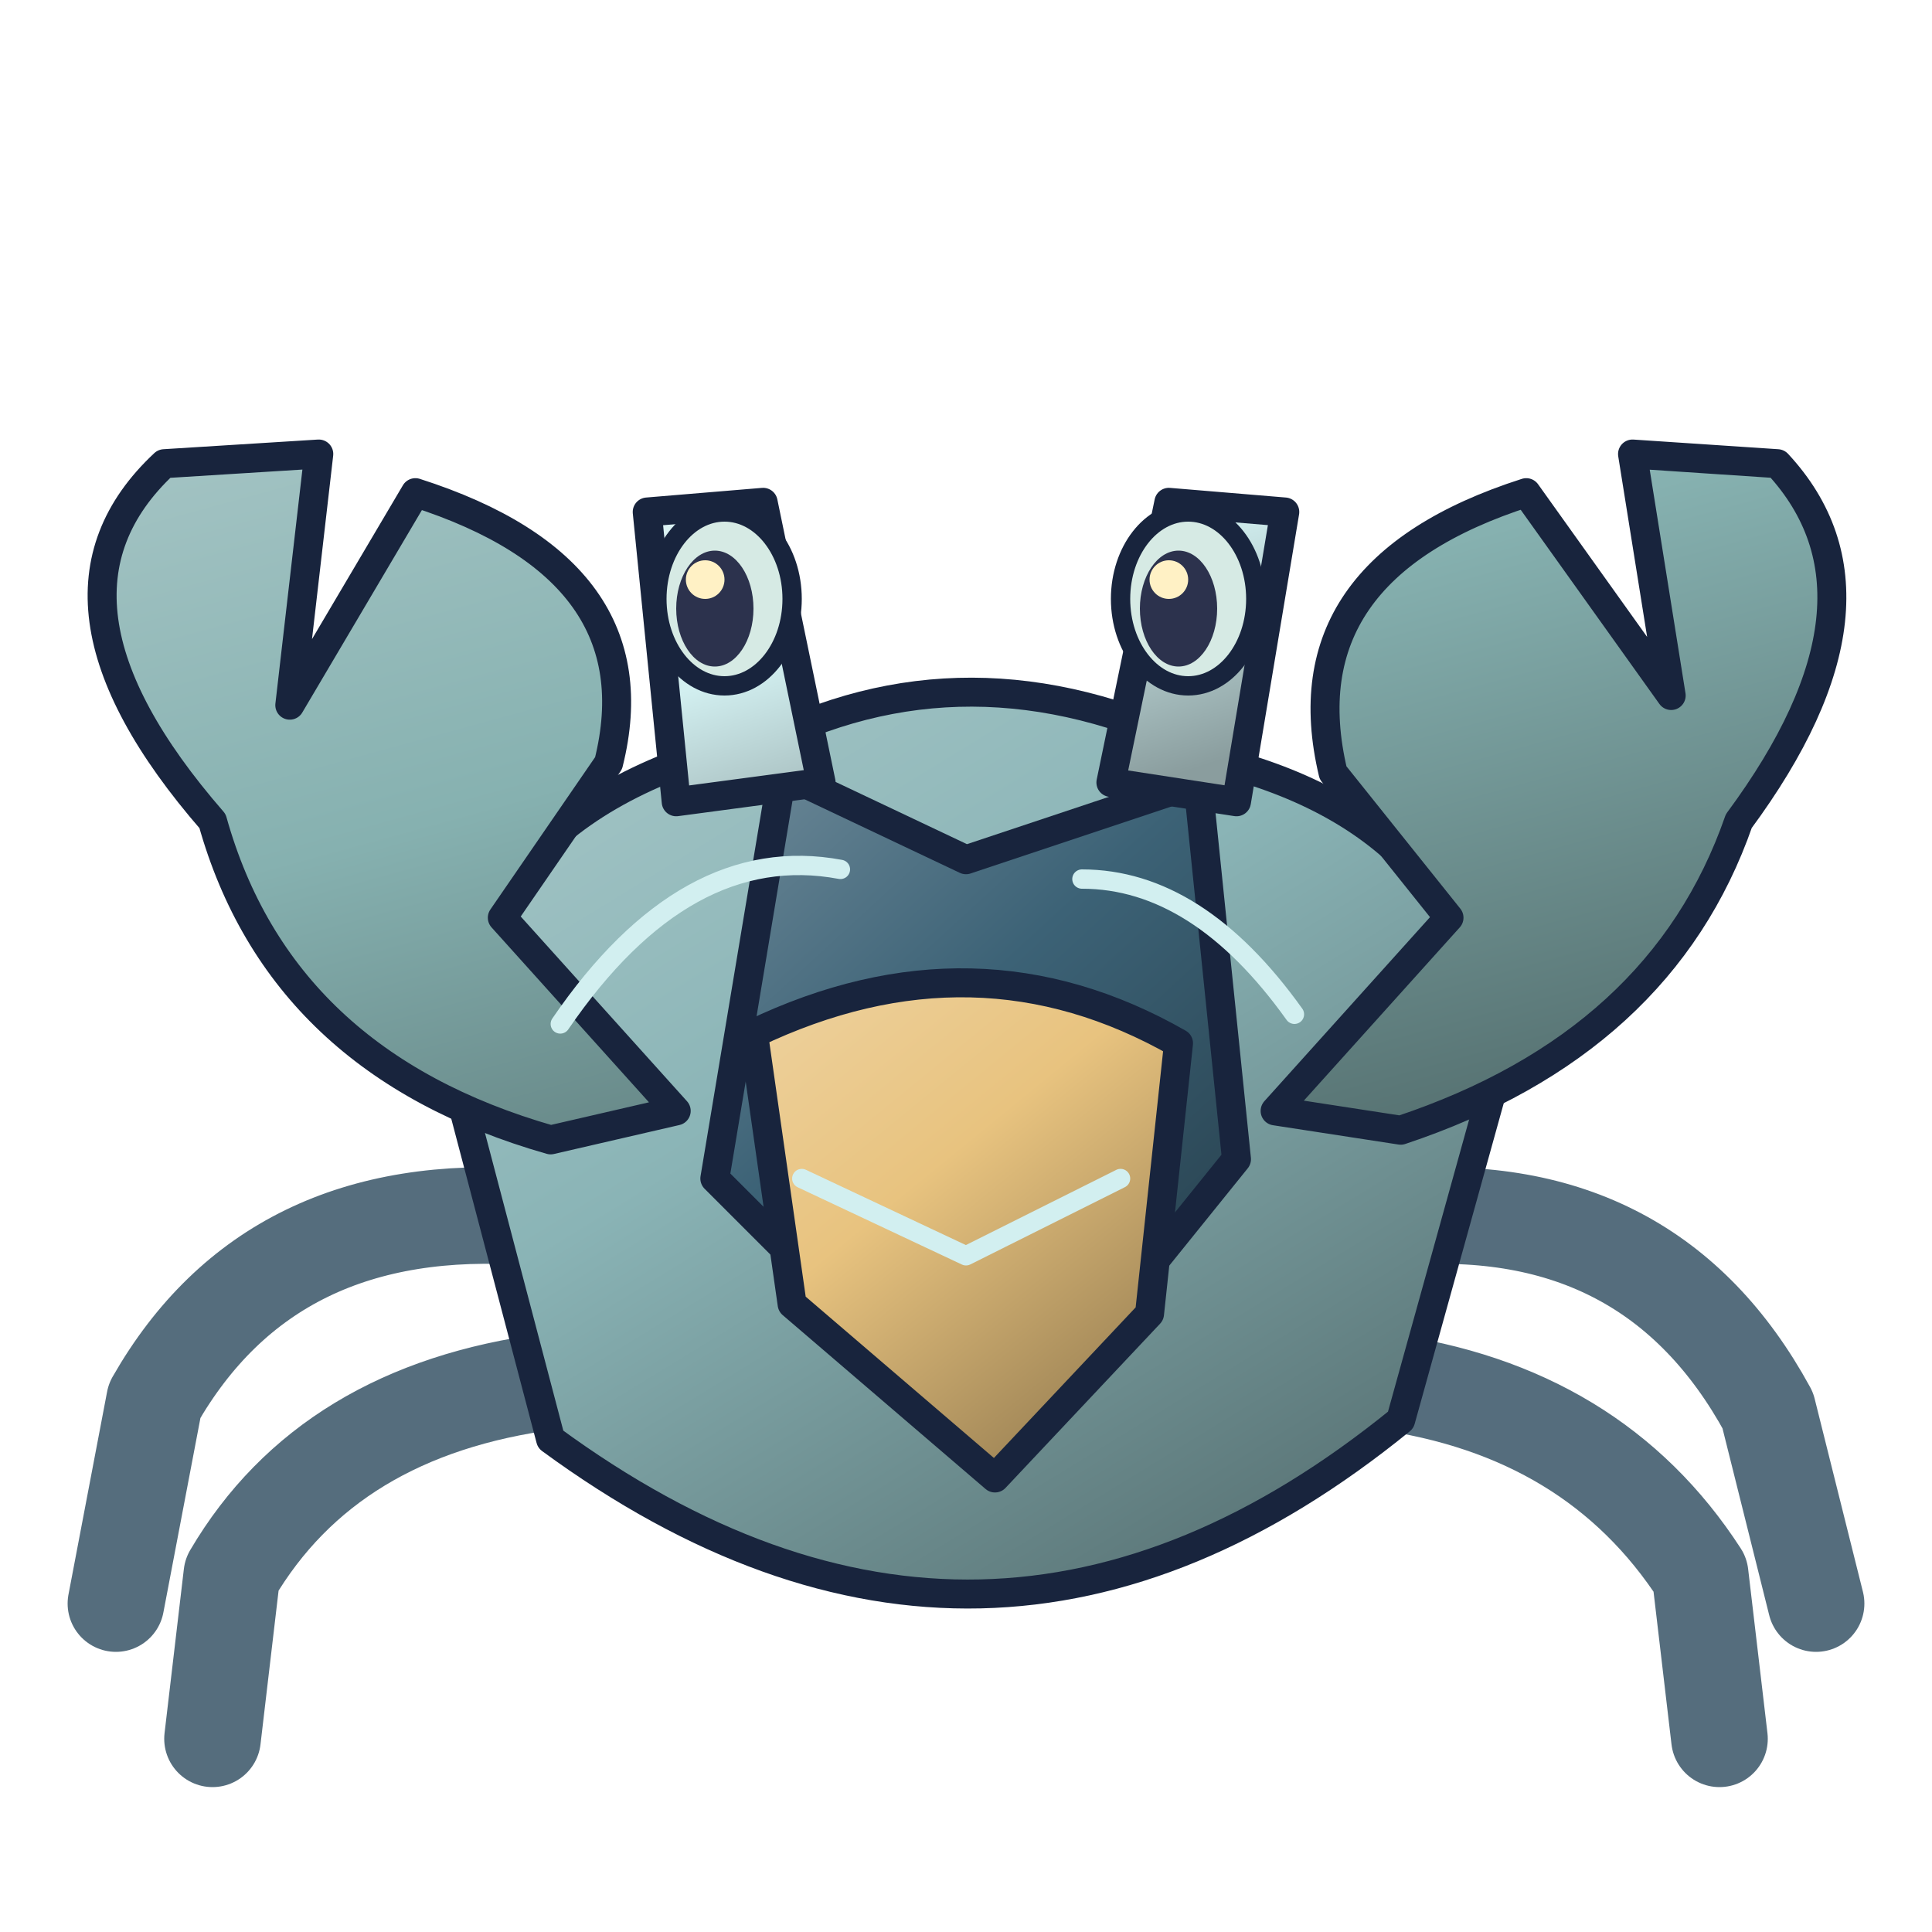
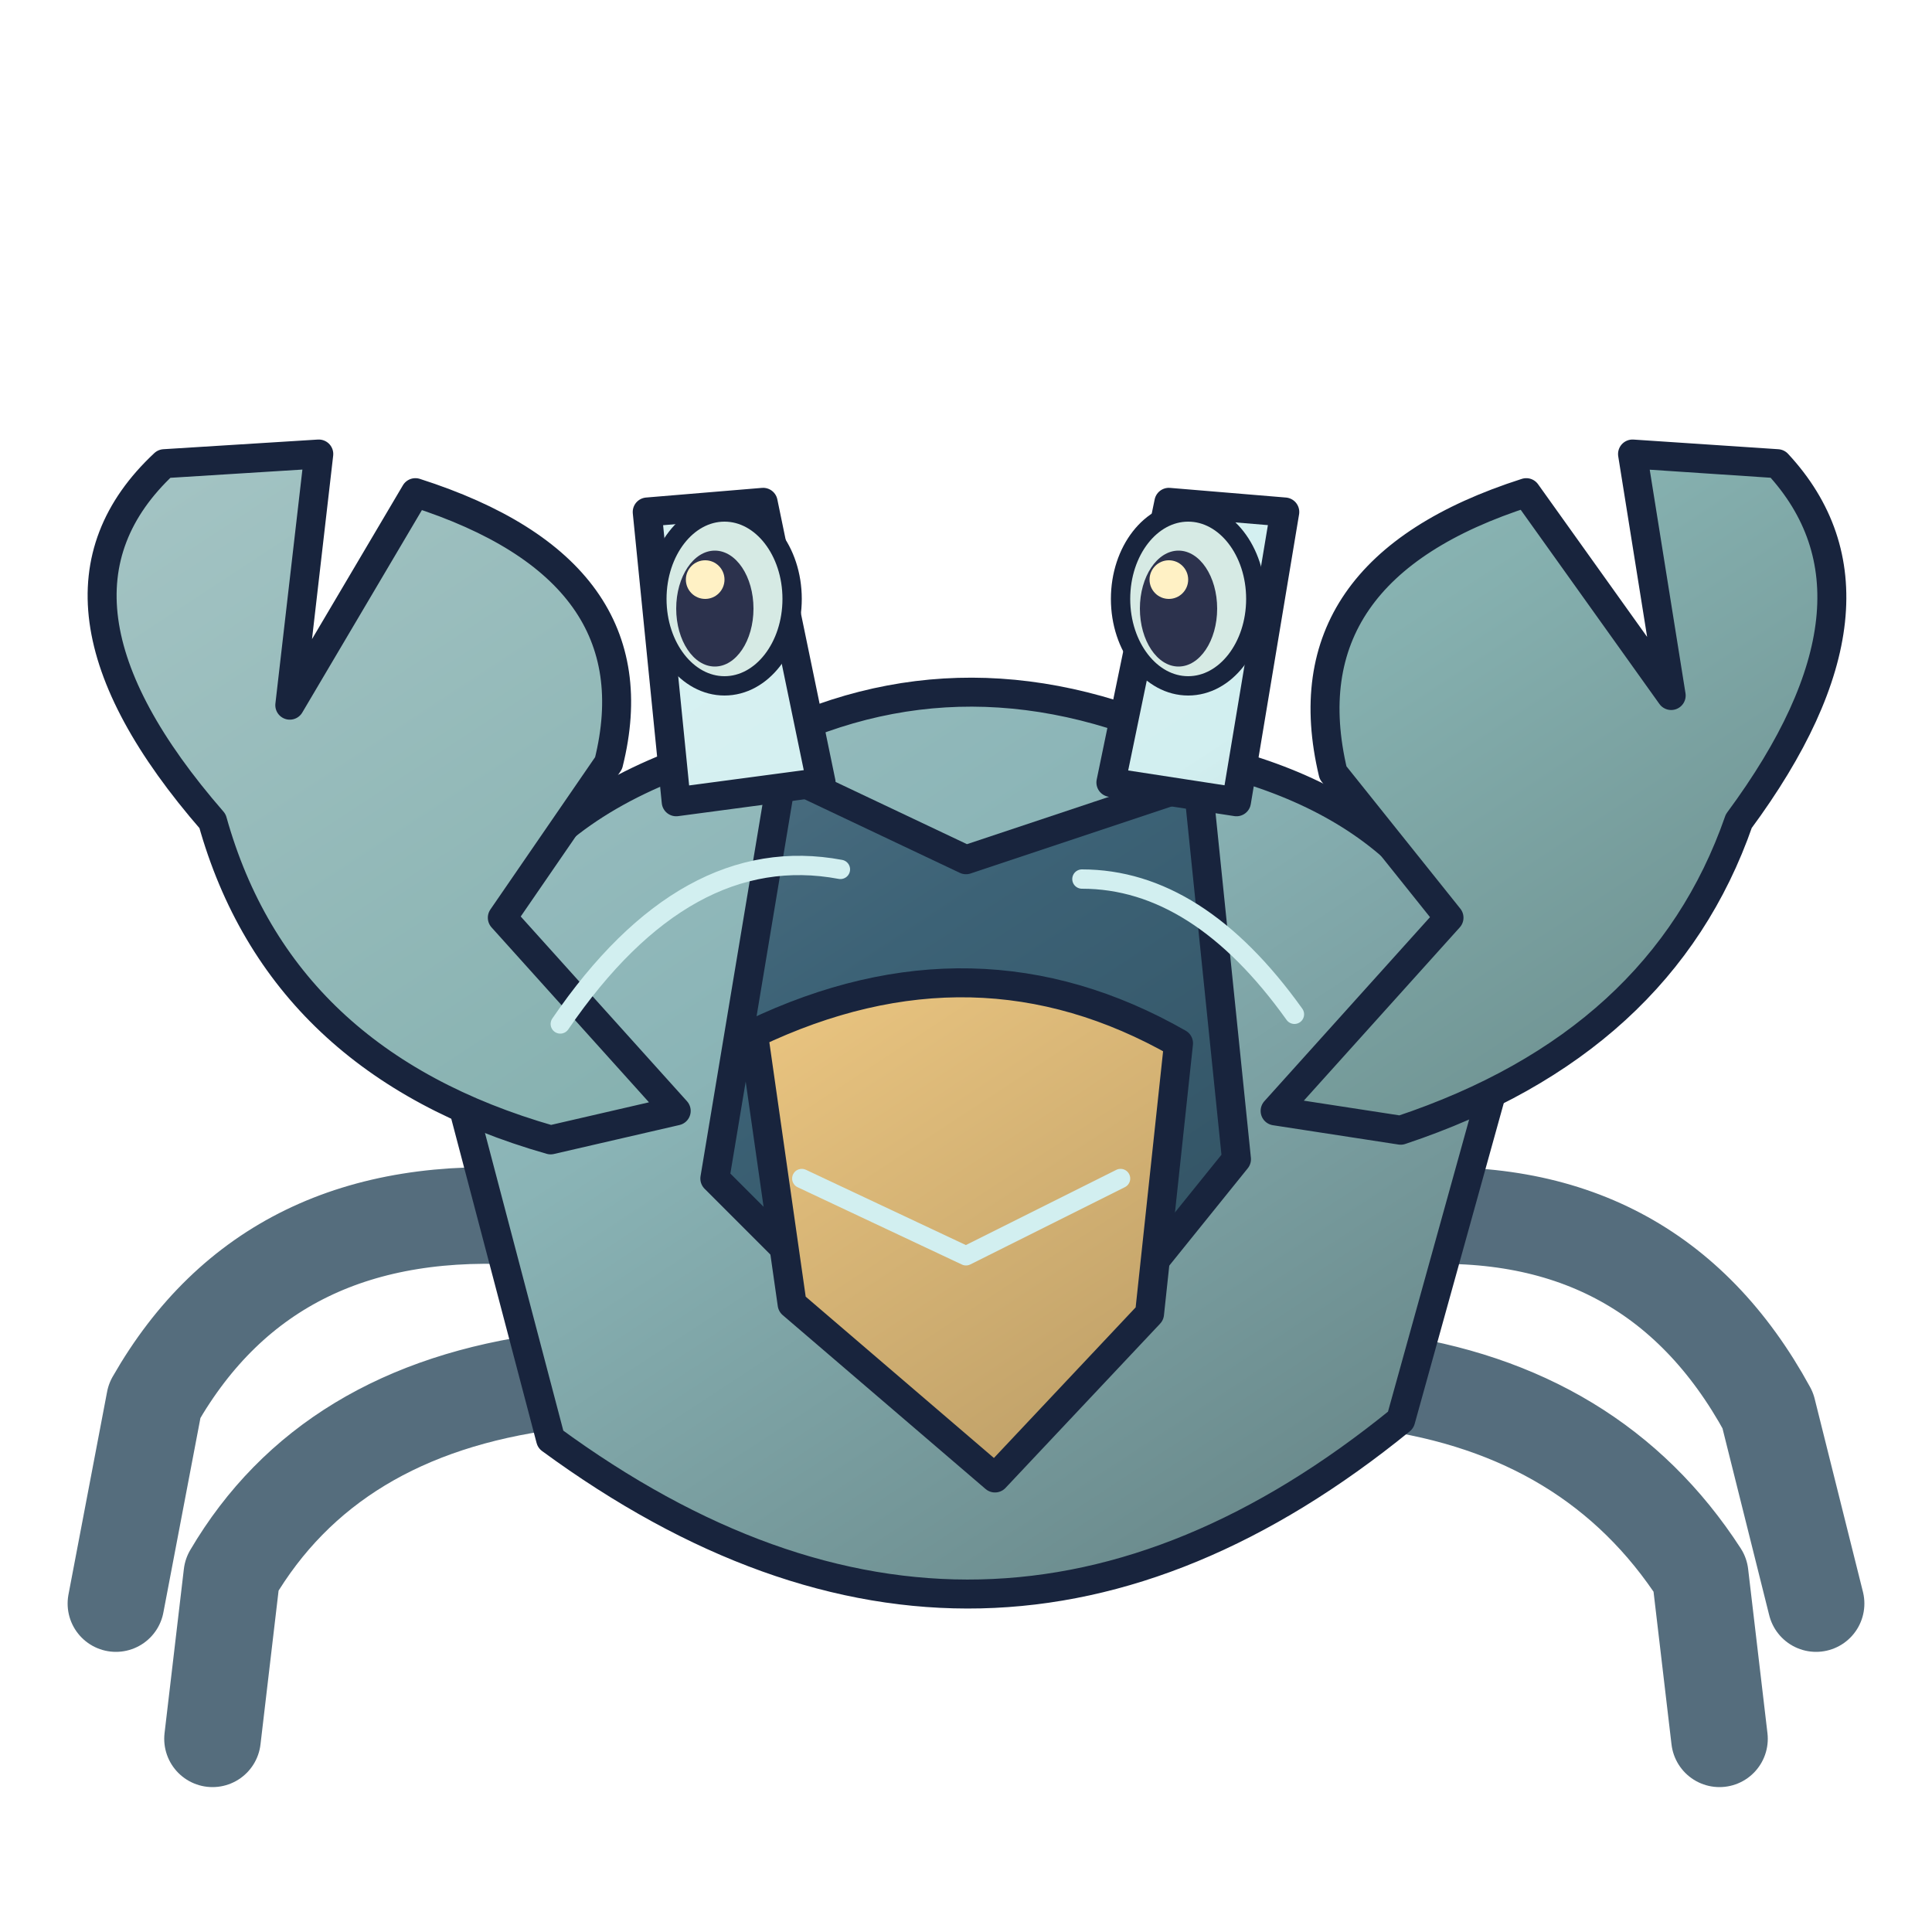
<svg xmlns="http://www.w3.org/2000/svg" width="256" height="256" viewBox="0 0 200 200">
  <defs>
-     <linearGradient id="shade0" x1="0" y1="0" x2=".7" y2="1">
+     <linearGradient id="shade0" gradientUnits="userSpaceOnUse" x1="40" y1="30" x2="145" y2="190">
      <stop stop-color="#6d8998" />
      <stop offset=".45" stop-color="#3c6276" />
      <stop offset="1" stop-color="#27404d" />
    </linearGradient>
-     <linearGradient id="shade1" x1="0" y1="0" x2=".7" y2="1">
+     <linearGradient id="shade1" gradientUnits="userSpaceOnUse" x1="40" y1="30" x2="145" y2="190">
      <stop stop-color="#a4c4c4" />
      <stop offset=".45" stop-color="#86b1b0" />
      <stop offset="1" stop-color="#587474" />
    </linearGradient>
-     <linearGradient id="shade2" x1="0" y1="0" x2=".7" y2="1">
+     <linearGradient id="shade2" gradientUnits="userSpaceOnUse" x1="40" y1="30" x2="145" y2="190">
      <stop stop-color="#a7c7c8" />
      <stop offset=".45" stop-color="#8ab4b6" />
      <stop offset="1" stop-color="#5b7678" />
    </linearGradient>
-     <linearGradient id="shade3" x1="0" y1="0" x2=".7" y2="1">
+     <linearGradient id="shade3" gradientUnits="userSpaceOnUse" x1="40" y1="30" x2="145" y2="190">
      <stop stop-color="#ddf3f4" />
      <stop offset=".45" stop-color="#d2eff0" />
      <stop offset="1" stop-color="#8a9d9e" />
    </linearGradient>
-     <linearGradient id="shade4" x1="0" y1="0" x2=".7" y2="1">
+     <linearGradient id="shade4" gradientUnits="userSpaceOnUse" x1="40" y1="30" x2="145" y2="190">
      <stop stop-color="#eed29f" />
      <stop offset=".45" stop-color="#e8c37f" />
      <stop offset="1" stop-color="#998053" />
    </linearGradient>
  </defs>
  <g stroke="#18243d" stroke-width="3" stroke-linejoin="round" stroke-linecap="round">
    <path fill="none" stroke="#556d7d" stroke-width="10" d="M55 126Q28 124 16 145L12 166M57 143Q34 146 24 163L22 180M145 126Q171 124 183 146L188 166M143 143Q165 146 176 163L178 180" />
    <path fill="url(#shade2)" d="M47 111Q47 83 81 76Q103 66 127 79Q153 86 155 111L145 147Q102 182 57 149Z" />
    <path fill="url(#shade0)" d="M81 80L100 89L124 81L128 120L103 151L74 122Z" />
    <path fill="url(#shade4)" d="M78 107Q101 96 122 108L119 136L103 153L82 135Z" />
    <path fill="url(#shade1)" d="M57 118Q29 110 22 85Q2 62 17 48L33 47L30 73L43 51Q68 59 63 79L52 95L70 115ZM145 117Q172 108 180 85Q197 62 184 48L169 47L173 72L158 51Q133 59 138 80L150 95L132 115Z" />
    <path fill="url(#shade3)" d="M70 83L67 53L79 52L85 81ZM115 81L121 52L133 53L128 83Z" />
    <path fill="none" stroke="#d2eff0" stroke-width="2" d="M58 106Q71 87 87 90M134 105Q124 91 112 91M83 122L100 130L116 122" />
    <ellipse cx="75" cy="62" rx="7" ry="9" fill="#d6eae4" stroke="#18243d" stroke-width="2" />
    <ellipse cx="74" cy="63" rx="4" ry="6" fill="#2c324d" stroke="none" />
    <circle cx="73" cy="60" r="2" fill="#fff1c5" stroke="none" />
    <ellipse cx="123" cy="62" rx="7" ry="9" fill="#d6eae4" stroke="#18243d" stroke-width="2" />
    <ellipse cx="122" cy="63" rx="4" ry="6" fill="#2c324d" stroke="none" />
    <circle cx="121" cy="60" r="2" fill="#fff1c5" stroke="none" />
  </g>
</svg>
